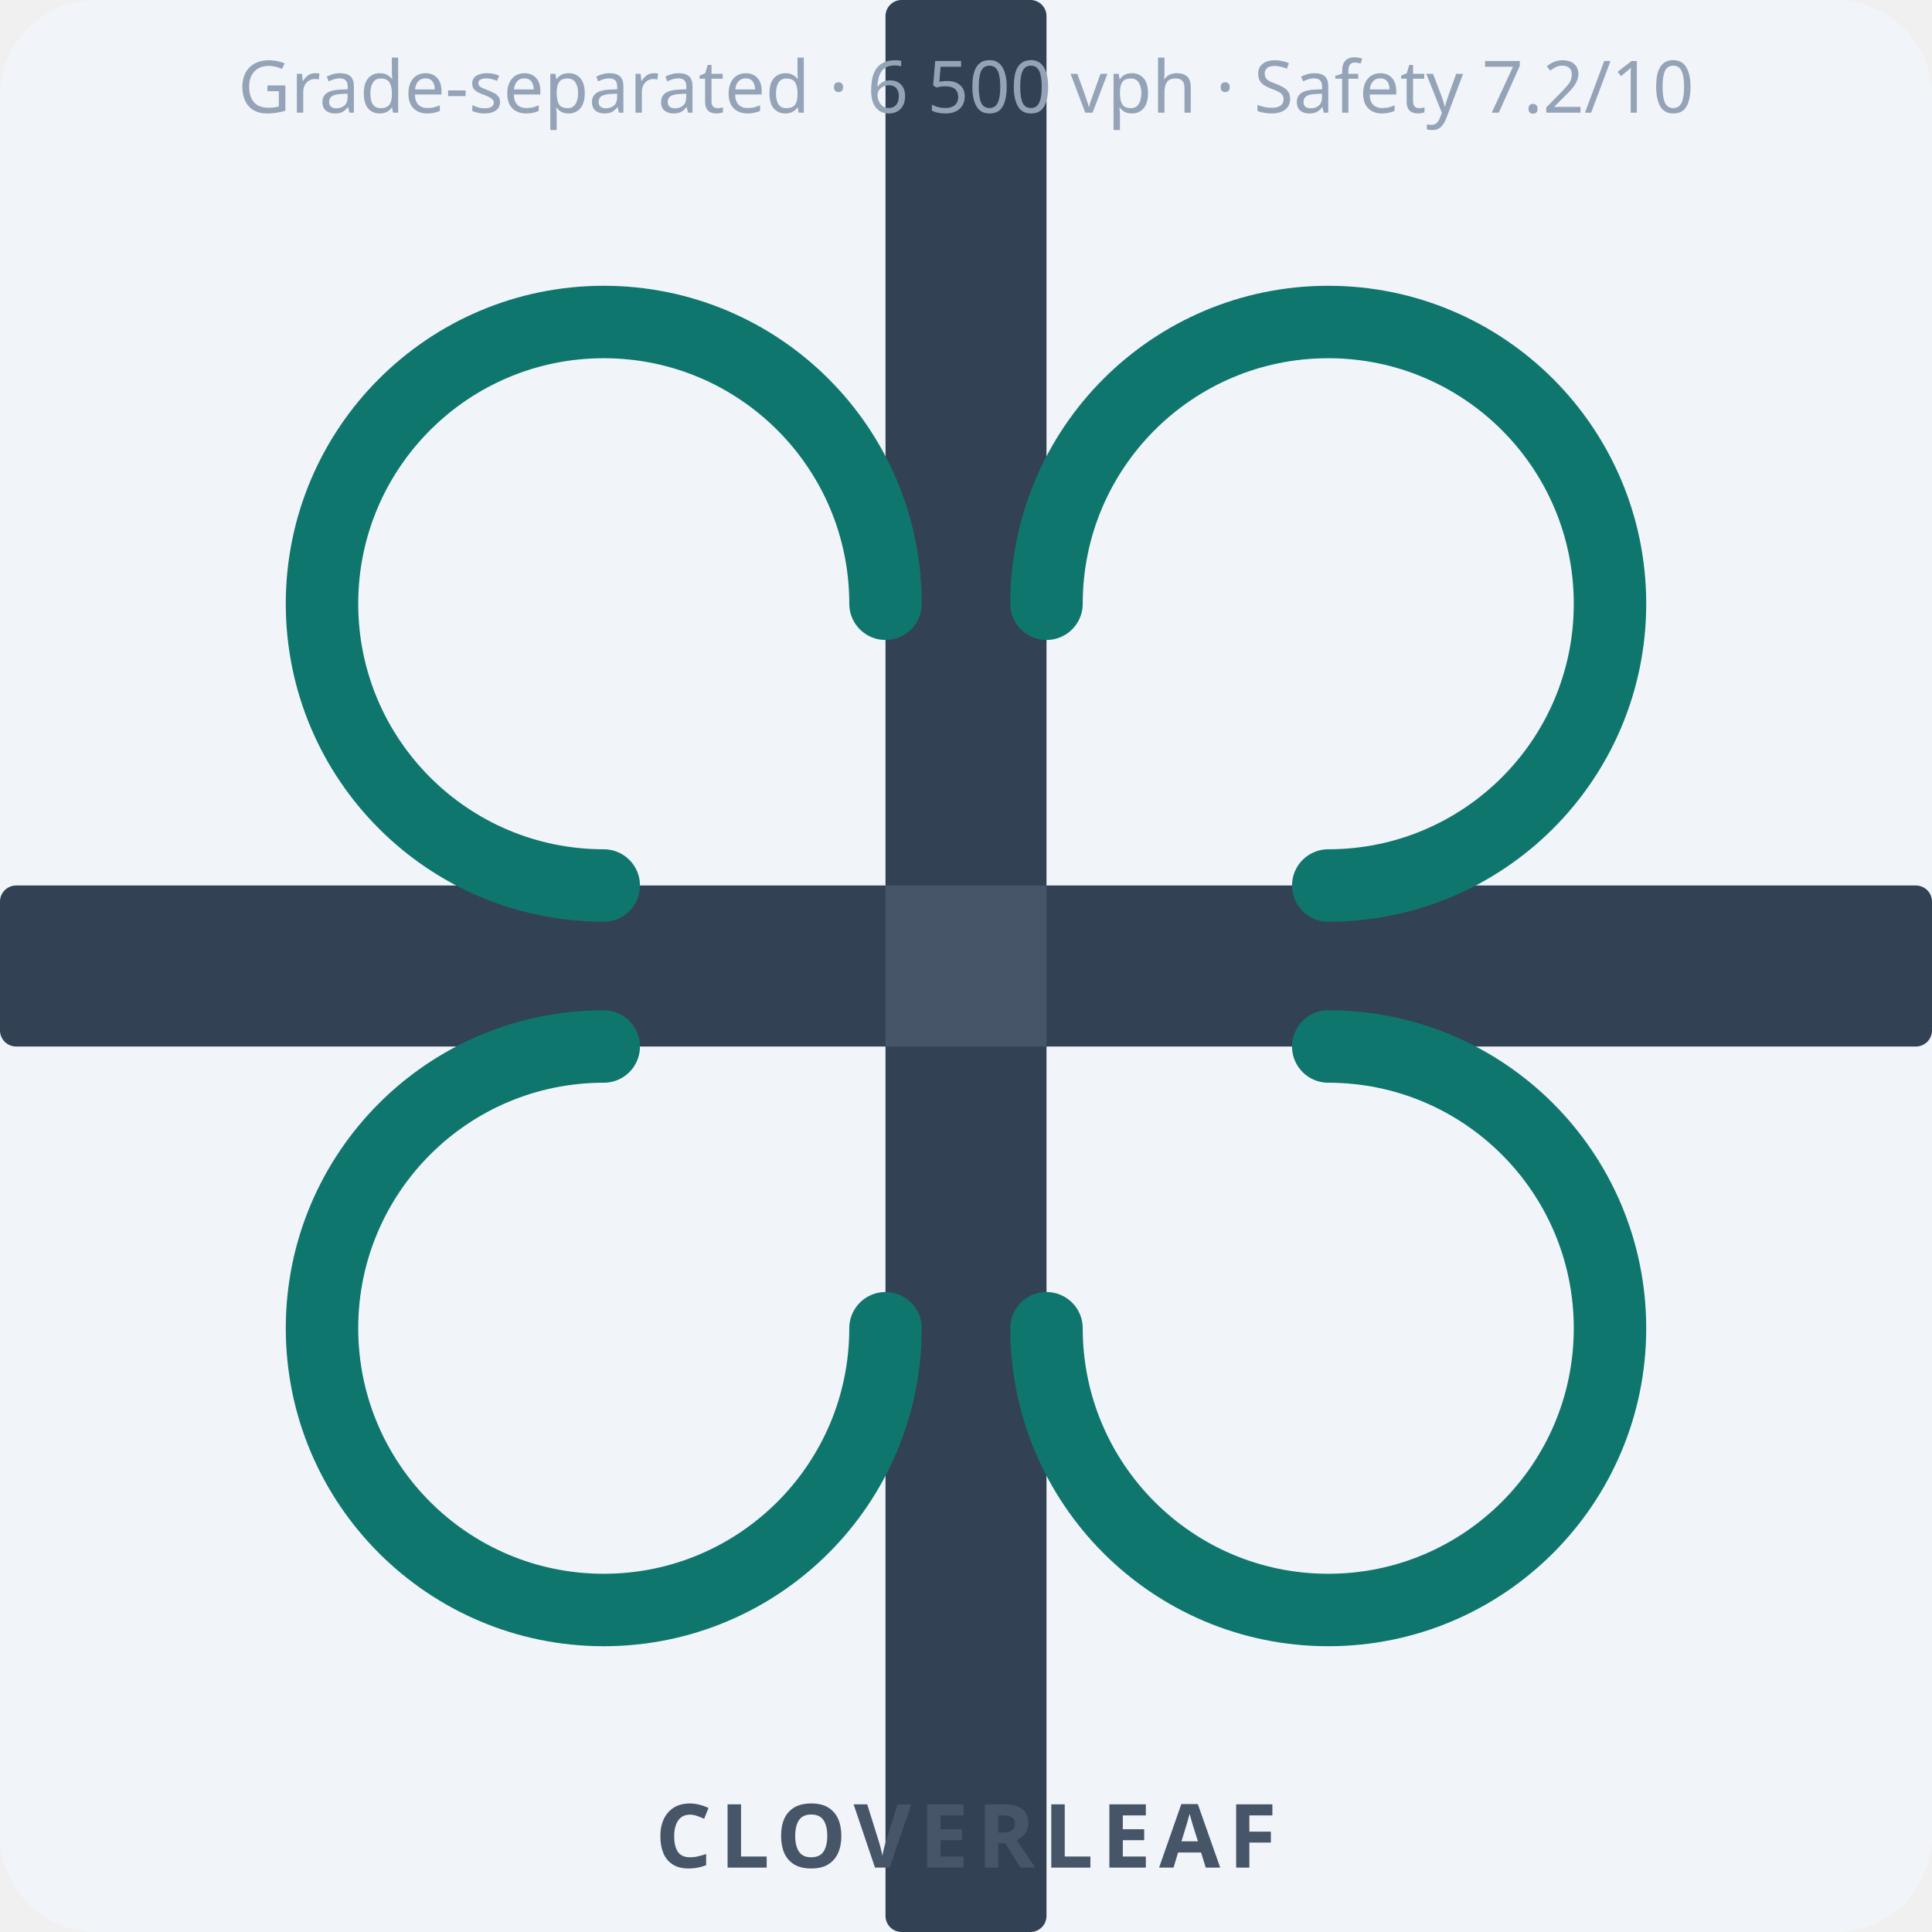
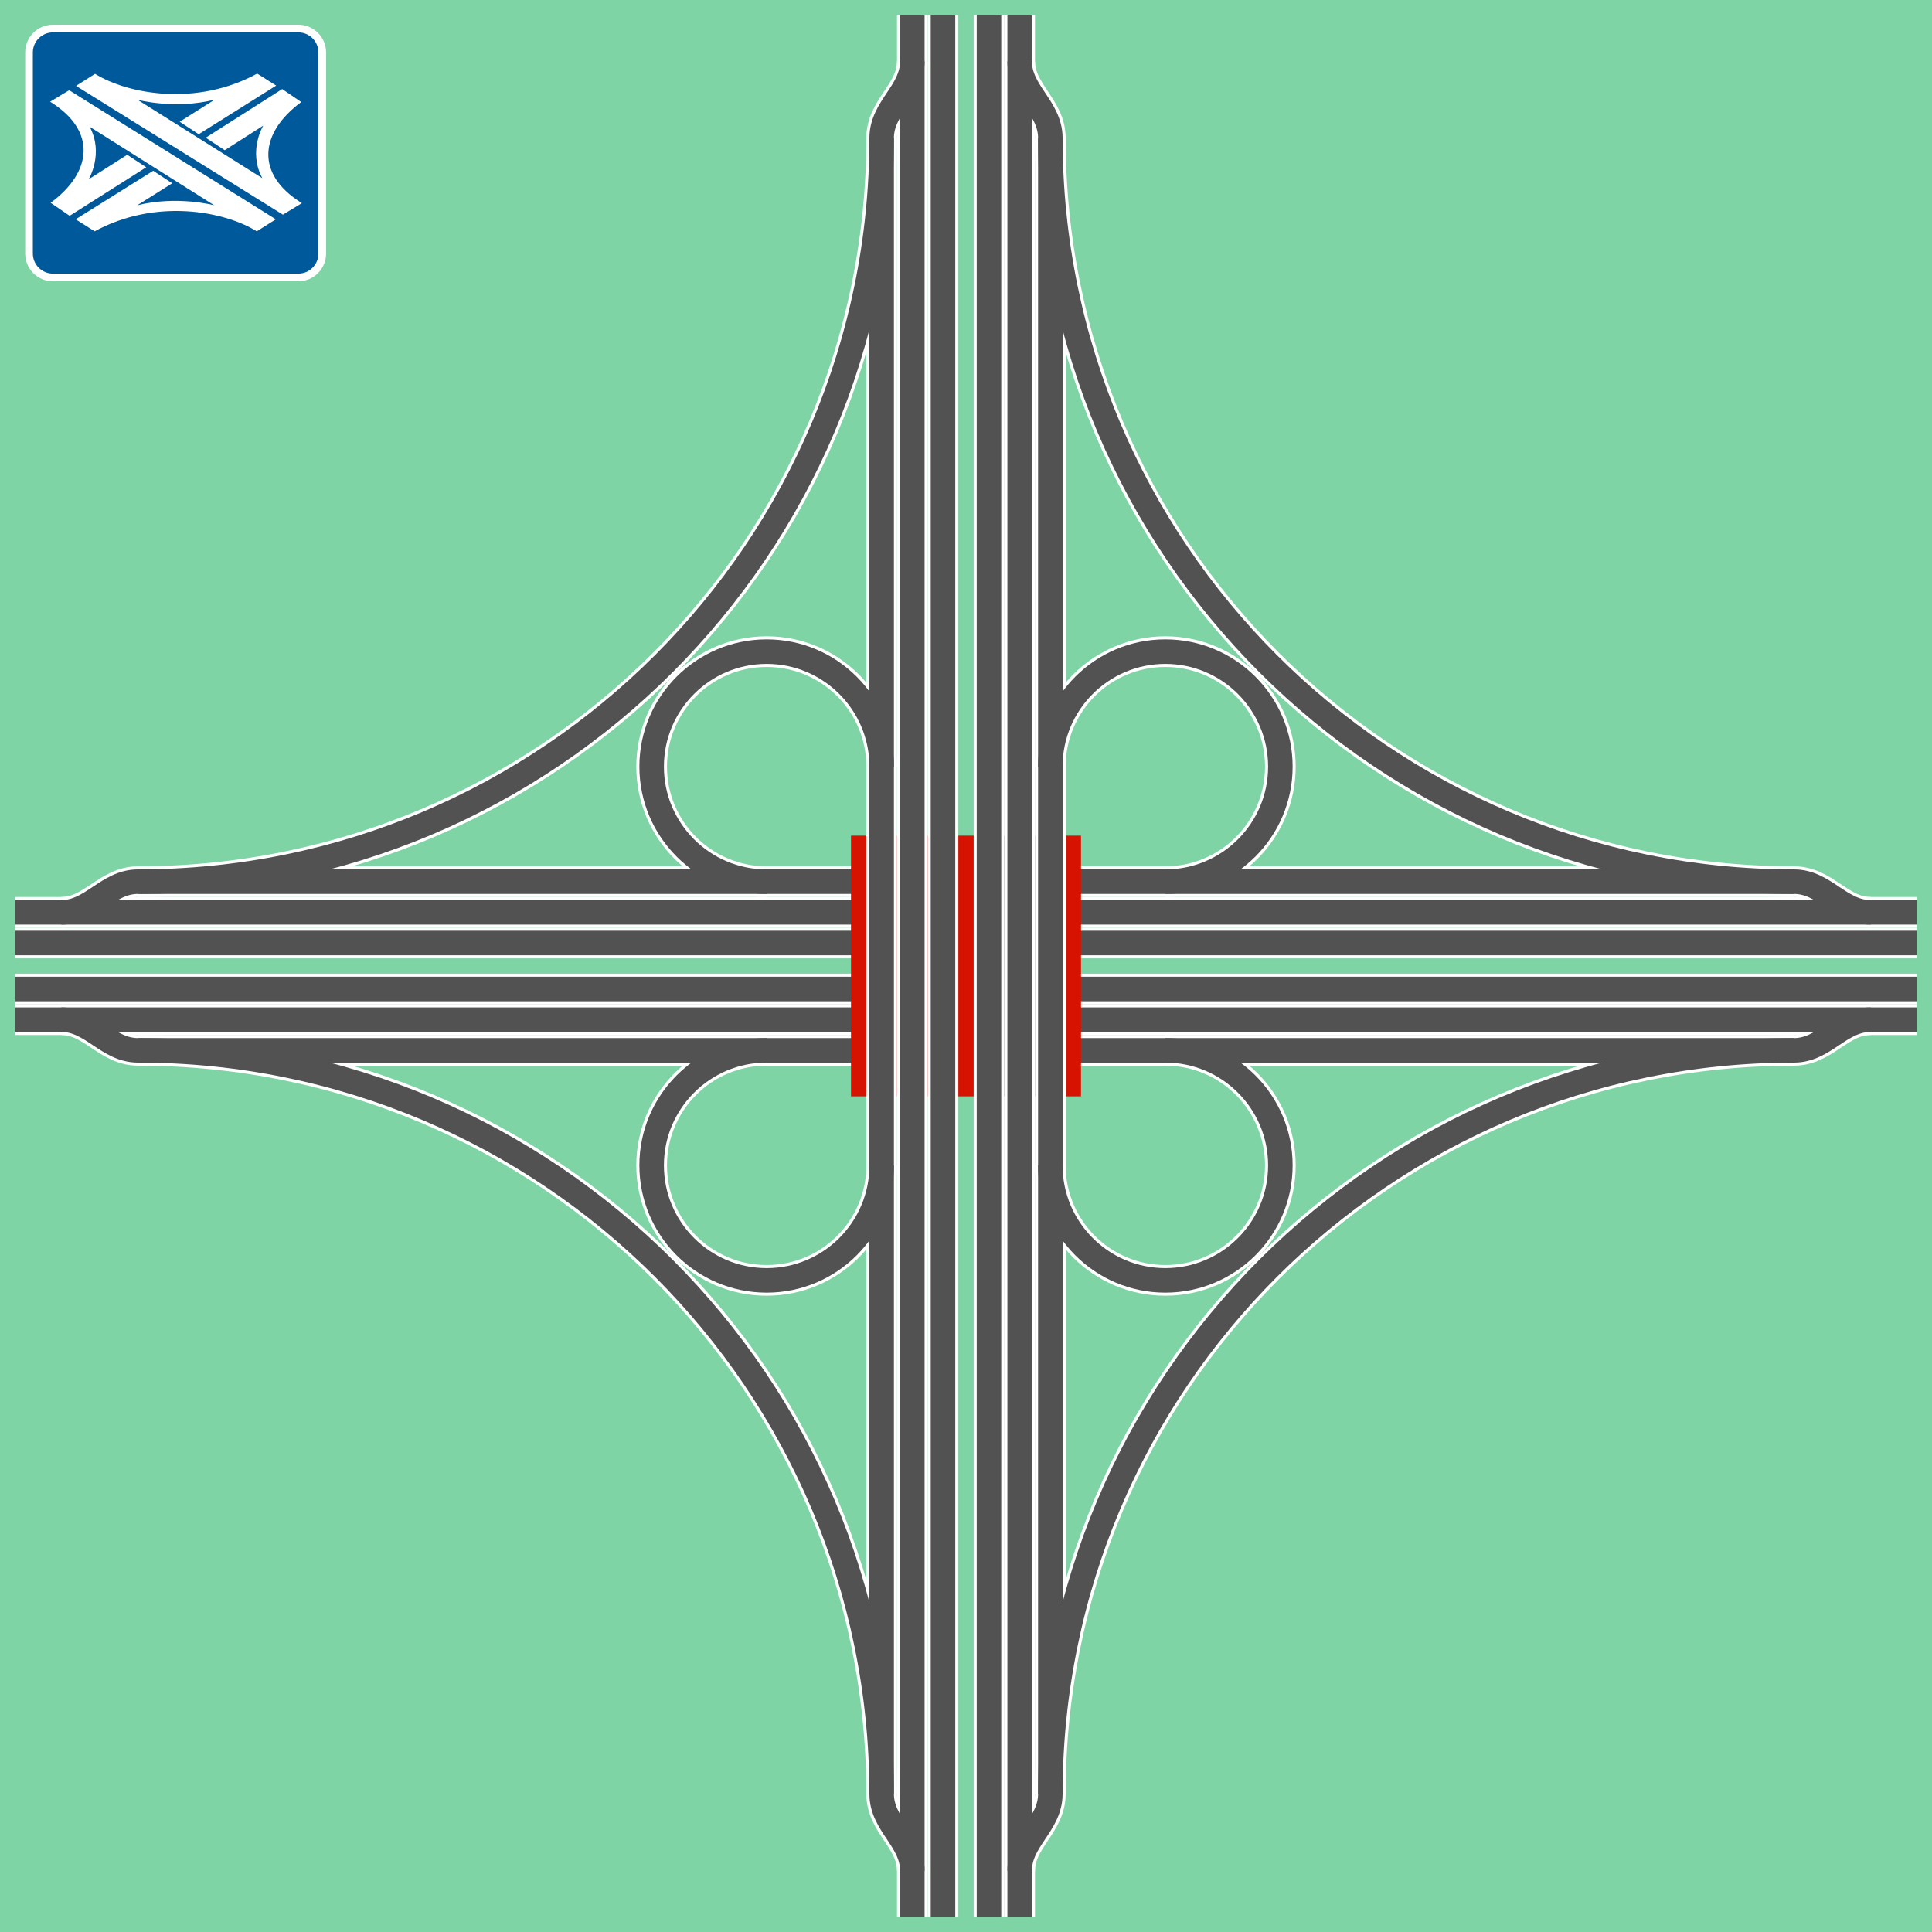
- <svg xmlns="http://www.w3.org/2000/svg" viewBox="0 0 240 240" width="240" height="240">
-   <rect width="240" height="240" fill="#f1f5f9" rx="12" />
-   <rect x="0" y="110" width="240" height="20" fill="#334155" rx="2" />
-   <rect x="110" y="0" width="20" height="240" fill="#334155" rx="2" />
-   <path d="M 110 75 A 35 35 0 1 0 75 110" fill="none" stroke="#0f766e" stroke-width="9" stroke-linecap="round" />
-   <path d="M 130 75 A 35 35 0 1 1 165 110" fill="none" stroke="#0f766e" stroke-width="9" stroke-linecap="round" />
-   <path d="M 75 130 A 35 35 0 1 0 110 165" fill="none" stroke="#0f766e" stroke-width="9" stroke-linecap="round" />
-   <path d="M 165 130 A 35 35 0 1 1 130 165" fill="none" stroke="#0f766e" stroke-width="9" stroke-linecap="round" />
-   <rect x="110" y="110" width="20" height="20" fill="#475569" />
-   <text x="120" y="232" font-family="system-ui" font-size="11" font-weight="600" fill="#475569" text-anchor="middle" letter-spacing="1">CLOVERLEAF</text>
-   <text x="120" y="14" font-family="system-ui" font-size="9" fill="#94a3b8" text-anchor="middle">Grade-separated · 6 500 vph · Safety 7.2/10</text>
+ <svg xmlns="http://www.w3.org/2000/svg" xmlns:xlink="http://www.w3.org/1999/xlink" version="1.0" width="1260" height="1260" id="svg5595">
+   <defs id="defs5597" />
+   <g id="g4118">
+     <g id="g4042">
+       <g id="g3967">
+         <g id="g3893">
+           <rect style="fill:#7ed4a4;stroke:none" id="background" y="-9.9999997e-06" x="0" height="1260" width="1260" />
+           <rect width="191.238" height="162.331" rx="15.6" ry="15.6" x="18.926" y="18.621" id="ab-schild" style="fill:#00599a;stroke:#ffffff;stroke-width:5" />
+           <path d="M 179.877,143.024 45.094,58.825 32.693,66.332 c 30.677,18.928 27.414,46.016 0.326,65.923 l 12.401,8.485 49.932,-31.656 -12.401,-8.159 -25.129,15.991 c 0,0 10.117,-16.644 0.653,-34.267 l 81.261,51.237 c 0,0 -24.15,-6.527 -50.258,0 l 22.845,-14.359 -12.401,-8.159 -50.584,31.656 12.401,7.832 c 39.489,-21.539 84.199,-13.38 105.738,0 l 12.401,-7.832 z" id="path2420" style="fill:#ffffff;stroke:none" />
+           <use transform="matrix(-0.9999988,0.00154479,-0.00154479,-0.9999988,229.6843,198.7478)" id="use3192" x="0" y="0" width="744.094" height="1052.362" xlink:href="#path2420" />
+           <path d="m 500,575 c -41.409,0 -75.016,-33.607 -75.016,-75.016 0,-41.409 33.607,-75.016 75.016,-75.016 41.409,0 75.016,33.607 75.016,75.016" id="path2757" style="fill:none;stroke:#ffffff;stroke-width:20;stroke-linecap:butt;stroke-linejoin:miter;stroke-miterlimit:4;stroke-opacity:1;stroke-dasharray:none;stroke-dashoffset:0" />
+           <path d="m 10,595 620,0" id="path2741" style="fill:none;stroke:#ffffff;stroke-width:20;stroke-linecap:butt;stroke-linejoin:miter;stroke-miterlimit:4;stroke-opacity:1;stroke-dasharray:none" />
+           <path d="m 10,615 620,0" id="path2745" style="fill:none;stroke:#ffffff;stroke-width:20;stroke-linecap:butt;stroke-linejoin:miter;stroke-miterlimit:4;stroke-opacity:1;stroke-dasharray:none" />
+           <path d="M 575,90 C 575,357.72 357.72,575 90,575" id="path2786" style="fill:none;stroke:#ffffff;stroke-width:20;stroke-linecap:butt;stroke-linejoin:miter;stroke-miterlimit:4;stroke-opacity:1;stroke-dasharray:none;stroke-dashoffset:0" />
+           <path d="m 630,575 -540,0 c -20,0 -30,20 -50,20" id="path3605" style="fill:none;stroke:#ffffff;stroke-width:20;stroke-linecap:butt;stroke-linejoin:miter;stroke-miterlimit:4;stroke-opacity:1;stroke-dasharray:none" />
+           <path d="m 10,595 620,0" id="path3937" style="fill:none;stroke:#525252;stroke-width:16;stroke-linecap:butt;stroke-linejoin:miter;stroke-miterlimit:4;stroke-opacity:1;stroke-dasharray:none" />
+           <path d="m 10,615 620,0" id="path3939" style="fill:none;stroke:#525252;stroke-width:16;stroke-linecap:butt;stroke-linejoin:miter;stroke-miterlimit:4;stroke-opacity:1;stroke-dasharray:none" />
+           <path d="m 630,575 -540,0 c -20,0 -30,20 -50,20" id="path3947" style="fill:none;stroke:#525252;stroke-width:16;stroke-linecap:butt;stroke-linejoin:miter;stroke-miterlimit:4;stroke-opacity:1;stroke-dasharray:none" />
+           <rect width="75" height="85" x="555" y="545" id="rect4818" style="fill:#d61201;fill-opacity:1;stroke:none" />
+           <path d="m 575,630 0,-540 c 0,-20 20,-30 20,-50" id="path3609" style="fill:none;stroke:#ffffff;stroke-width:20;stroke-linecap:butt;stroke-linejoin:miter;stroke-miterlimit:4;stroke-opacity:1;stroke-dasharray:none" />
+           <path d="m 500,575 c -41.409,0 -75.016,-33.607 -75.016,-75.016 0,-41.409 33.607,-75.016 75.016,-75.016 41.409,0 75.016,33.607 75.016,75.016" id="path3935" style="fill:none;stroke:#525252;stroke-width:16;stroke-linecap:butt;stroke-linejoin:miter;stroke-miterlimit:4;stroke-opacity:1;stroke-dasharray:none;stroke-dashoffset:0" />
+           <path d="M 575,90 C 575,357.72 357.72,575 90,575" id="path3941" style="fill:none;stroke:#525252;stroke-width:16;stroke-linecap:butt;stroke-linejoin:miter;stroke-miterlimit:4;stroke-opacity:1;stroke-dasharray:none;stroke-dashoffset:0" />
+           <path d="m 595,10 0,620" id="path3574" style="fill:none;stroke:#ffffff;stroke-width:20;stroke-linecap:butt;stroke-linejoin:miter;stroke-miterlimit:4;stroke-opacity:1;stroke-dasharray:none" />
+           <path d="m 615,10 0,620" id="path3578" style="fill:none;stroke:#ffffff;stroke-width:20;stroke-linecap:butt;stroke-linejoin:miter;stroke-miterlimit:4;stroke-opacity:1;stroke-dasharray:none" />
+           <path d="m 615,10 0,620" id="path3945" style="fill:none;stroke:#525252;stroke-width:16;stroke-linecap:butt;stroke-linejoin:miter;stroke-miterlimit:4;stroke-opacity:1;stroke-dasharray:none" />
+           <path d="m 595,10 0,620" id="path3943" style="fill:none;stroke:#525252;stroke-width:16;stroke-linecap:butt;stroke-linejoin:miter;stroke-miterlimit:4;stroke-opacity:1;stroke-dasharray:none" />
+           <path d="m 575,630 0,-540 c 0,-20 20,-30 20,-50" id="path3949" style="fill:none;stroke:#525252;stroke-width:16;stroke-linecap:butt;stroke-linejoin:miter;stroke-miterlimit:4;stroke-opacity:1;stroke-dasharray:none" />
+           <path d="m 760,575 c 41.409,0 75.016,-33.607 75.016,-75.016 0,-41.409 -33.607,-75.016 -75.016,-75.016 -41.409,0 -75.016,33.607 -75.016,75.016" id="path5219" style="fill:none;stroke:#ffffff;stroke-width:20;stroke-linecap:butt;stroke-linejoin:miter;stroke-miterlimit:4;stroke-opacity:1;stroke-dasharray:none;stroke-dashoffset:0" />
+           <path d="m 1250,595 -620,0" id="path5221" style="fill:none;stroke:#ffffff;stroke-width:20;stroke-linecap:butt;stroke-linejoin:miter;stroke-miterlimit:4;stroke-opacity:1;stroke-dasharray:none" />
+           <path d="m 1250,615 -620,0" id="path5223" style="fill:none;stroke:#ffffff;stroke-width:20;stroke-linecap:butt;stroke-linejoin:miter;stroke-miterlimit:4;stroke-opacity:1;stroke-dasharray:none" />
+           <path d="m 685,90 c 0,267.72 217.28,485 485,485" id="path5225" style="fill:none;stroke:#ffffff;stroke-width:20;stroke-linecap:butt;stroke-linejoin:miter;stroke-miterlimit:4;stroke-opacity:1;stroke-dasharray:none;stroke-dashoffset:0" />
+           <path d="m 630,575 540,0 c 20,0 30,20 50,20" id="path5227" style="fill:none;stroke:#ffffff;stroke-width:20;stroke-linecap:butt;stroke-linejoin:miter;stroke-miterlimit:4;stroke-opacity:1;stroke-dasharray:none" />
+           <path d="m 1250,595 -620,0" id="path5229" style="fill:none;stroke:#525252;stroke-width:16;stroke-linecap:butt;stroke-linejoin:miter;stroke-miterlimit:4;stroke-opacity:1;stroke-dasharray:none" />
+           <path d="m 1250,615 -620,0" id="path5231" style="fill:none;stroke:#525252;stroke-width:16;stroke-linecap:butt;stroke-linejoin:miter;stroke-miterlimit:4;stroke-opacity:1;stroke-dasharray:none" />
+           <path d="m 630,575 540,0 c 20,0 30,20 50,20" id="path5233" style="fill:none;stroke:#525252;stroke-width:16;stroke-linecap:butt;stroke-linejoin:miter;stroke-miterlimit:4;stroke-opacity:1;stroke-dasharray:none" />
+           <rect transform="scale(-1,1)" width="75" height="85" x="-705" y="545" id="rect5235" style="fill:#d61201;fill-opacity:1;stroke:none" />
+           <path d="m 685,630 0,-540 c 0,-20 -20,-30 -20,-50" id="path5237" style="fill:none;stroke:#ffffff;stroke-width:20;stroke-linecap:butt;stroke-linejoin:miter;stroke-miterlimit:4;stroke-opacity:1;stroke-dasharray:none" />
+           <path d="m 760,575 c 41.409,0 75.016,-33.607 75.016,-75.016 0,-41.409 -33.607,-75.016 -75.016,-75.016 -41.409,0 -75.016,33.607 -75.016,75.016" id="path5239" style="fill:none;stroke:#525252;stroke-width:16;stroke-linecap:butt;stroke-linejoin:miter;stroke-miterlimit:4;stroke-opacity:1;stroke-dasharray:none;stroke-dashoffset:0" />
+           <path d="m 685,90 c 0,267.72 217.28,485 485,485" id="path5241" style="fill:none;stroke:#525252;stroke-width:16;stroke-linecap:butt;stroke-linejoin:miter;stroke-miterlimit:4;stroke-opacity:1;stroke-dasharray:none;stroke-dashoffset:0" />
+           <path d="m 665,10 0,620" id="path5243" style="fill:none;stroke:#ffffff;stroke-width:20;stroke-linecap:butt;stroke-linejoin:miter;stroke-miterlimit:4;stroke-opacity:1;stroke-dasharray:none" />
+           <path d="m 645,10 0,620" id="path5245" style="fill:none;stroke:#ffffff;stroke-width:20;stroke-linecap:butt;stroke-linejoin:miter;stroke-miterlimit:4;stroke-opacity:1;stroke-dasharray:none" />
+           <path d="m 645,10 0,620" id="path5247" style="fill:none;stroke:#525252;stroke-width:16;stroke-linecap:butt;stroke-linejoin:miter;stroke-miterlimit:4;stroke-opacity:1;stroke-dasharray:none" />
+           <path d="m 665,10 0,620" id="path5249" style="fill:none;stroke:#525252;stroke-width:16;stroke-linecap:butt;stroke-linejoin:miter;stroke-miterlimit:4;stroke-opacity:1;stroke-dasharray:none" />
+           <path d="m 685,630 0,-540 c 0,-20 -20,-30 -20,-50" id="path5251" style="fill:none;stroke:#525252;stroke-width:16;stroke-linecap:butt;stroke-linejoin:miter;stroke-miterlimit:4;stroke-opacity:1;stroke-dasharray:none" />
+           <path d="m 500,685 c -41.409,0 -75.016,33.607 -75.016,75.016 0,41.409 33.607,75.016 75.016,75.016 41.409,0 75.016,-33.607 75.016,-75.016" id="path5367" style="fill:none;stroke:#ffffff;stroke-width:20;stroke-linecap:butt;stroke-linejoin:miter;stroke-miterlimit:4;stroke-opacity:1;stroke-dasharray:none;stroke-dashoffset:0" />
+           <path d="m 10,665 620,0" id="path5369" style="fill:none;stroke:#ffffff;stroke-width:20;stroke-linecap:butt;stroke-linejoin:miter;stroke-miterlimit:4;stroke-opacity:1;stroke-dasharray:none" />
+           <path d="m 10,645 620,0" id="path5371" style="fill:none;stroke:#ffffff;stroke-width:20;stroke-linecap:butt;stroke-linejoin:miter;stroke-miterlimit:4;stroke-opacity:1;stroke-dasharray:none" />
+           <path d="M 575,1170 C 575,902.28 357.72,685 90,685" id="path5373" style="fill:none;stroke:#ffffff;stroke-width:20;stroke-linecap:butt;stroke-linejoin:miter;stroke-miterlimit:4;stroke-opacity:1;stroke-dasharray:none;stroke-dashoffset:0" />
+           <path d="M 630,685 90,685 C 70,685 60,665 40,665" id="path5375" style="fill:none;stroke:#ffffff;stroke-width:20;stroke-linecap:butt;stroke-linejoin:miter;stroke-miterlimit:4;stroke-opacity:1;stroke-dasharray:none" />
+           <path d="m 10,665 620,0" id="path5377" style="fill:none;stroke:#525252;stroke-width:16;stroke-linecap:butt;stroke-linejoin:miter;stroke-miterlimit:4;stroke-opacity:1;stroke-dasharray:none" />
+           <path d="m 10,645 620,0" id="path5379" style="fill:none;stroke:#525252;stroke-width:16;stroke-linecap:butt;stroke-linejoin:miter;stroke-miterlimit:4;stroke-opacity:1;stroke-dasharray:none" />
+           <path d="M 630,685 90,685 C 70,685 60,665 40,665" id="path5381" style="fill:none;stroke:#525252;stroke-width:16;stroke-linecap:butt;stroke-linejoin:miter;stroke-miterlimit:4;stroke-opacity:1;stroke-dasharray:none" />
+           <rect transform="scale(1,-1)" width="75" height="85" x="555" y="-715" id="rect5383" style="fill:#d61201;fill-opacity:1;stroke:none" />
+           <path d="m 575,630 0,540 c 0,20 20,30 20,50" id="path5385" style="fill:none;stroke:#ffffff;stroke-width:20;stroke-linecap:butt;stroke-linejoin:miter;stroke-miterlimit:4;stroke-opacity:1;stroke-dasharray:none" />
+           <path d="m 500,685 c -41.409,0 -75.016,33.607 -75.016,75.016 0,41.409 33.607,75.016 75.016,75.016 41.409,0 75.016,-33.607 75.016,-75.016" id="path5387" style="fill:none;stroke:#525252;stroke-width:16;stroke-linecap:butt;stroke-linejoin:miter;stroke-miterlimit:4;stroke-opacity:1;stroke-dasharray:none;stroke-dashoffset:0" />
+           <path d="M 575,1170 C 575,902.28 357.72,685 90,685" id="path5389" style="fill:none;stroke:#525252;stroke-width:16;stroke-linecap:butt;stroke-linejoin:miter;stroke-miterlimit:4;stroke-opacity:1;stroke-dasharray:none;stroke-dashoffset:0" />
+           <path d="m 595,1250 0,-620" id="path5391" style="fill:none;stroke:#ffffff;stroke-width:20;stroke-linecap:butt;stroke-linejoin:miter;stroke-miterlimit:4;stroke-opacity:1;stroke-dasharray:none" />
+           <path d="m 615,1250 0,-620" id="path5393" style="fill:none;stroke:#ffffff;stroke-width:20;stroke-linecap:butt;stroke-linejoin:miter;stroke-miterlimit:4;stroke-opacity:1;stroke-dasharray:none" />
+           <path d="m 615,1250 0,-620" id="path5395" style="fill:none;stroke:#525252;stroke-width:16;stroke-linecap:butt;stroke-linejoin:miter;stroke-miterlimit:4;stroke-opacity:1;stroke-dasharray:none" />
+           <path d="m 595,1250 0,-620" id="path5397" style="fill:none;stroke:#525252;stroke-width:16;stroke-linecap:butt;stroke-linejoin:miter;stroke-miterlimit:4;stroke-opacity:1;stroke-dasharray:none" />
+           <path d="m 575,630 0,540 c 0,20 20,30 20,50" id="path5399" style="fill:none;stroke:#525252;stroke-width:16;stroke-linecap:butt;stroke-linejoin:miter;stroke-miterlimit:4;stroke-opacity:1;stroke-dasharray:none" />
+           <path d="m 760,685 c 41.409,0 75.016,33.607 75.016,75.016 0,41.409 -33.607,75.016 -75.016,75.016 -41.409,0 -75.016,-33.607 -75.016,-75.016" id="path5403" style="fill:none;stroke:#ffffff;stroke-width:20;stroke-linecap:butt;stroke-linejoin:miter;stroke-miterlimit:4;stroke-opacity:1;stroke-dasharray:none;stroke-dashoffset:0" />
+           <path d="m 1250,665 -620,0" id="path5405" style="fill:none;stroke:#ffffff;stroke-width:20;stroke-linecap:butt;stroke-linejoin:miter;stroke-miterlimit:4;stroke-opacity:1;stroke-dasharray:none" />
+           <path d="m 1250,645 -620,0" id="path5407" style="fill:none;stroke:#ffffff;stroke-width:20;stroke-linecap:butt;stroke-linejoin:miter;stroke-miterlimit:4;stroke-opacity:1;stroke-dasharray:none" />
+           <path d="M 685,1170 C 685,902.28 902.28,685 1170,685" id="path5409" style="fill:none;stroke:#ffffff;stroke-width:20;stroke-linecap:butt;stroke-linejoin:miter;stroke-miterlimit:4;stroke-opacity:1;stroke-dasharray:none;stroke-dashoffset:0" />
+           <path d="m 630,685 540,0 c 20,0 30,-20 50,-20" id="path5411" style="fill:none;stroke:#ffffff;stroke-width:20;stroke-linecap:butt;stroke-linejoin:miter;stroke-miterlimit:4;stroke-opacity:1;stroke-dasharray:none" />
+           <path d="m 1250,665 -620,0" id="path5413" style="fill:none;stroke:#525252;stroke-width:16;stroke-linecap:butt;stroke-linejoin:miter;stroke-miterlimit:4;stroke-opacity:1;stroke-dasharray:none" />
+           <path d="m 1250,645 -620,0" id="path5415" style="fill:none;stroke:#525252;stroke-width:16;stroke-linecap:butt;stroke-linejoin:miter;stroke-miterlimit:4;stroke-opacity:1;stroke-dasharray:none" />
+           <path d="m 630,685 540,0 c 20,0 30,-20 50,-20" id="path5417" style="fill:none;stroke:#525252;stroke-width:16;stroke-linecap:butt;stroke-linejoin:miter;stroke-miterlimit:4;stroke-opacity:1;stroke-dasharray:none" />
+           <rect transform="scale(-1,-1)" width="75" height="85" x="-705" y="-715" id="rect5419" style="fill:#d61201;fill-opacity:1;stroke:none" />
+           <path d="m 685,630 0,540 c 0,20 -20,30 -20,50" id="path5421" style="fill:none;stroke:#ffffff;stroke-width:20;stroke-linecap:butt;stroke-linejoin:miter;stroke-miterlimit:4;stroke-opacity:1;stroke-dasharray:none" />
+           <path d="m 760,685 c 41.409,0 75.016,33.607 75.016,75.016 0,41.409 -33.607,75.016 -75.016,75.016 -41.409,0 -75.016,-33.607 -75.016,-75.016" id="path5423" style="fill:none;stroke:#525252;stroke-width:16;stroke-linecap:butt;stroke-linejoin:miter;stroke-miterlimit:4;stroke-opacity:1;stroke-dasharray:none;stroke-dashoffset:0" />
+           <path d="M 685,1170 C 685,902.28 902.28,685 1170,685" id="path5425" style="fill:none;stroke:#525252;stroke-width:16;stroke-linecap:butt;stroke-linejoin:miter;stroke-miterlimit:4;stroke-opacity:1;stroke-dasharray:none;stroke-dashoffset:0" />
+           <path d="m 665,1250 0,-620" id="path5427" style="fill:none;stroke:#ffffff;stroke-width:20;stroke-linecap:butt;stroke-linejoin:miter;stroke-miterlimit:4;stroke-opacity:1;stroke-dasharray:none" />
+           <path d="m 645,1250 0,-620" id="path5429" style="fill:none;stroke:#ffffff;stroke-width:20;stroke-linecap:butt;stroke-linejoin:miter;stroke-miterlimit:4;stroke-opacity:1;stroke-dasharray:none" />
+           <path d="m 645,1250 0,-620" id="path5431" style="fill:none;stroke:#525252;stroke-width:16;stroke-linecap:butt;stroke-linejoin:miter;stroke-miterlimit:4;stroke-opacity:1;stroke-dasharray:none" />
+           <path d="m 665,1250 0,-620" id="path5433" style="fill:none;stroke:#525252;stroke-width:16;stroke-linecap:butt;stroke-linejoin:miter;stroke-miterlimit:4;stroke-opacity:1;stroke-dasharray:none" />
+           <path d="m 685,630 0,540 c 0,20 -20,30 -20,50" id="path5435" style="fill:none;stroke:#525252;stroke-width:16;stroke-linecap:butt;stroke-linejoin:miter;stroke-miterlimit:4;stroke-opacity:1;stroke-dasharray:none" />
+         </g>
+       </g>
+     </g>
+   </g>
</svg>
